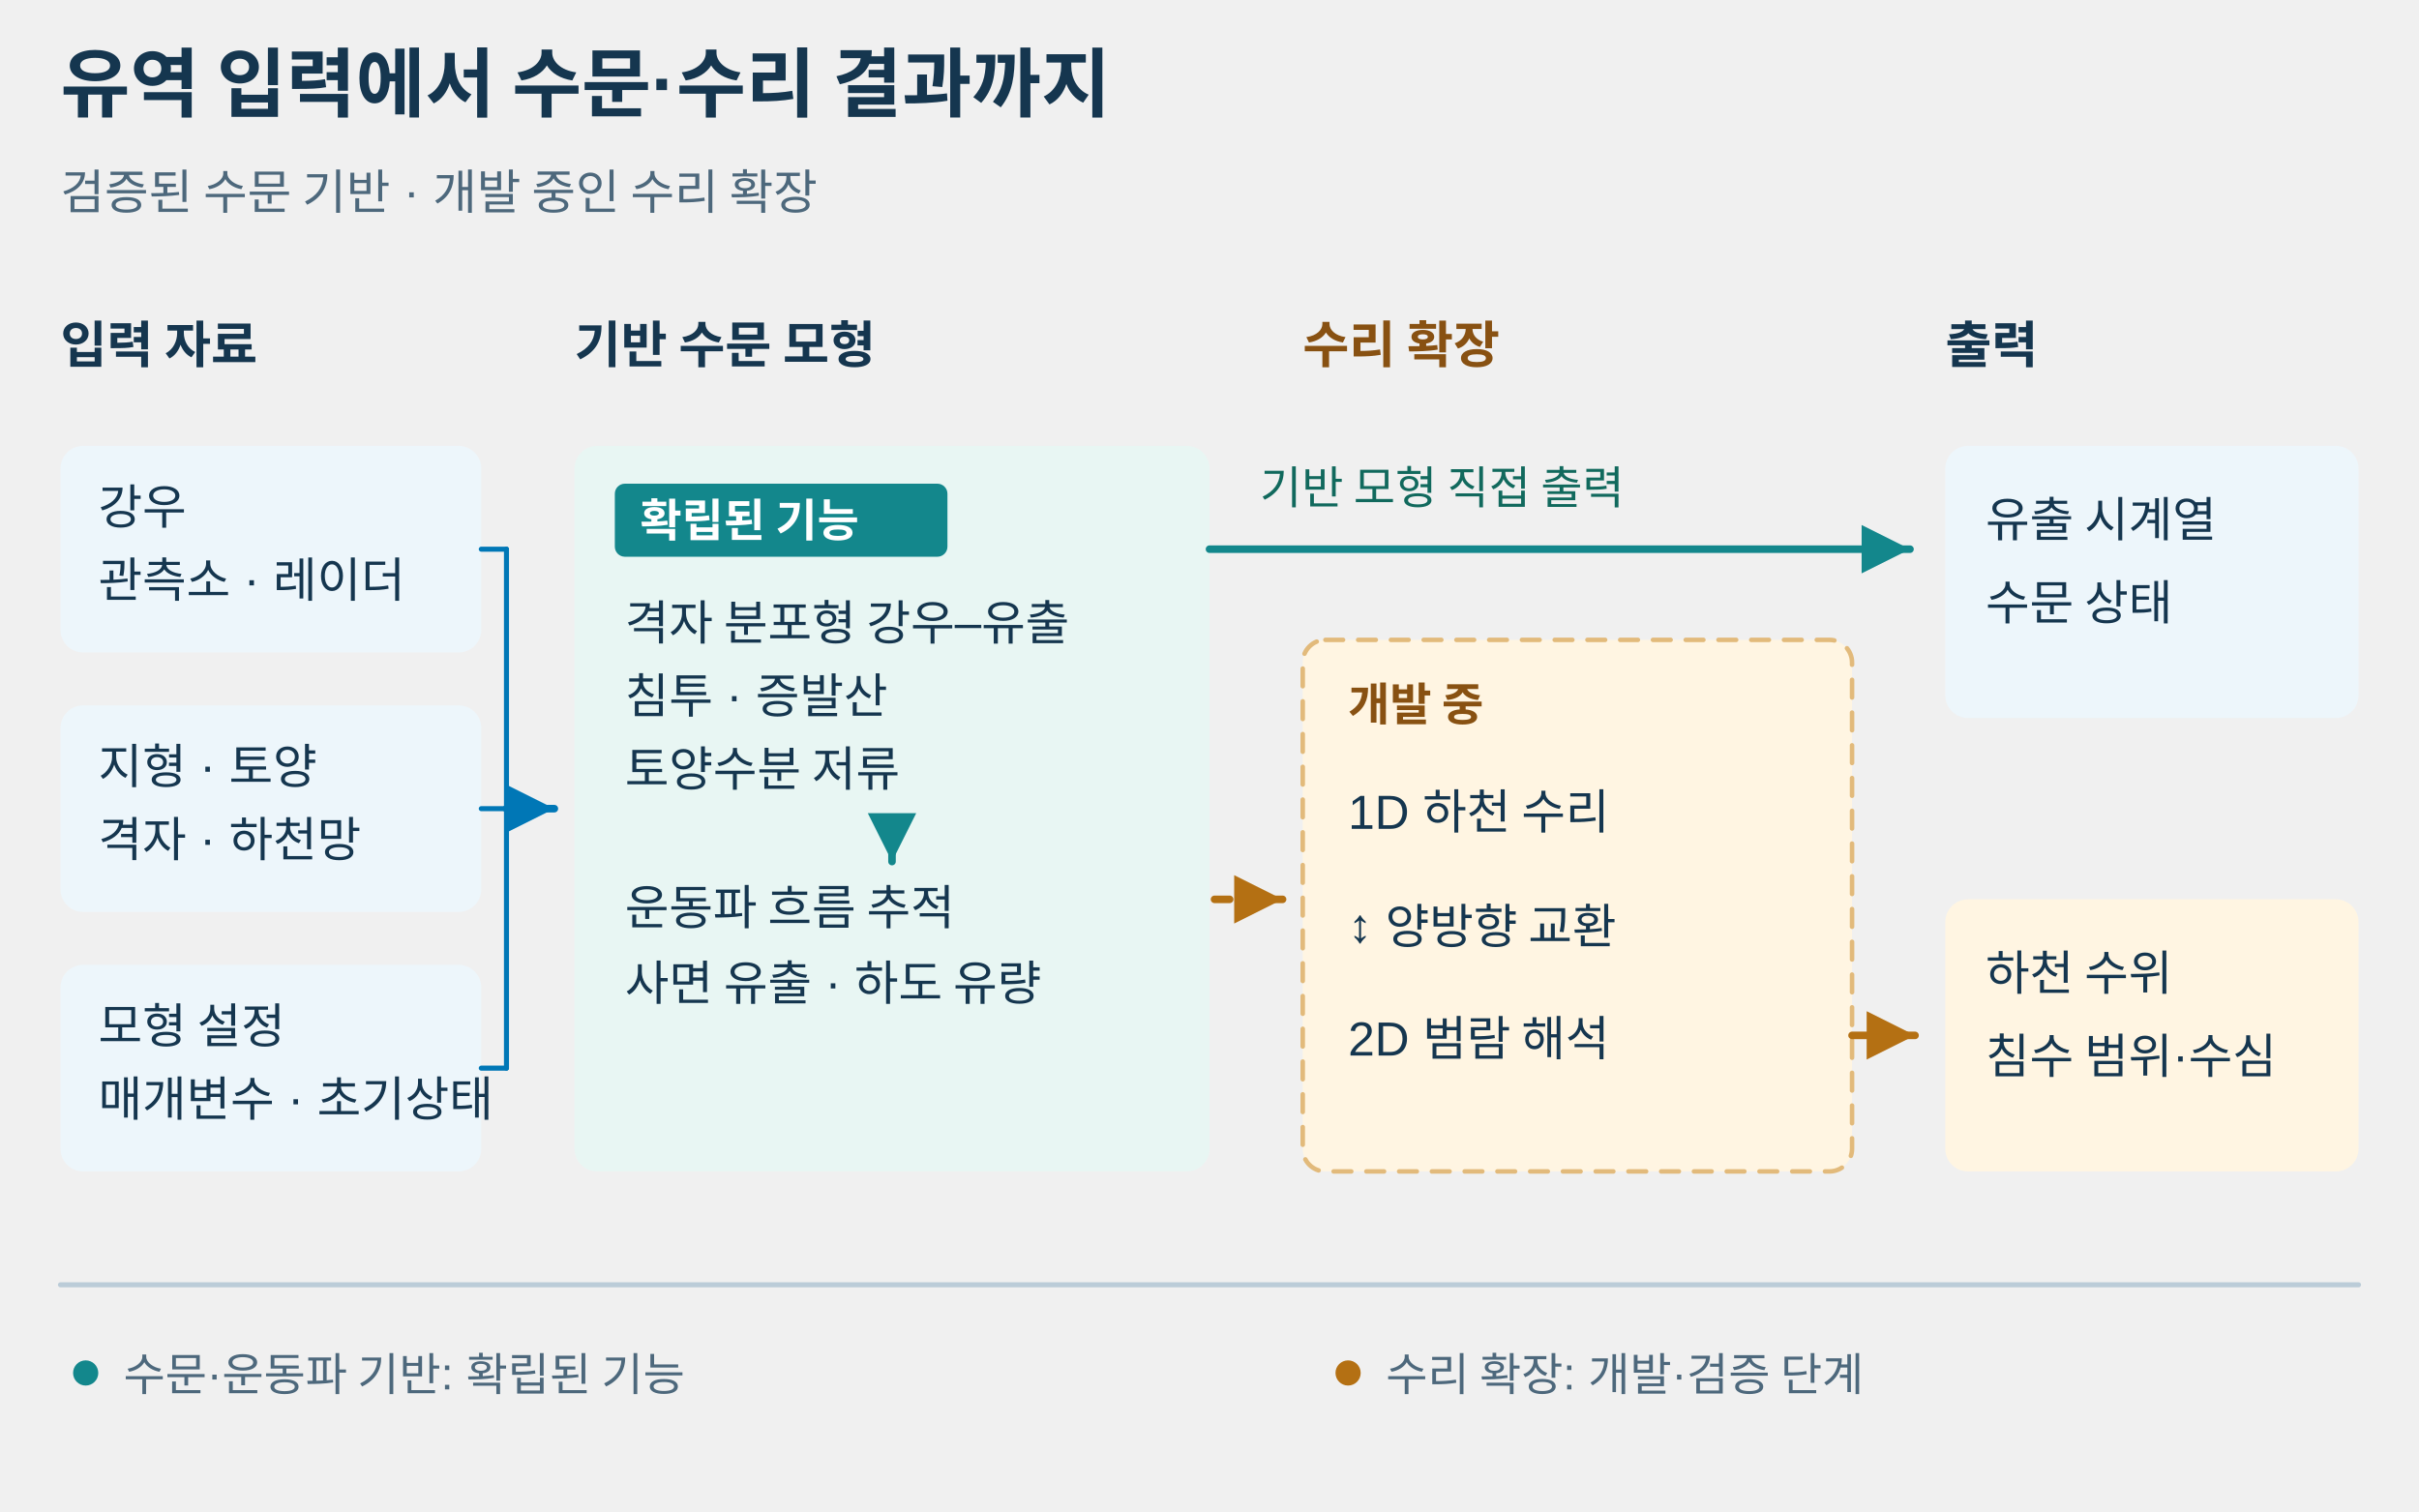
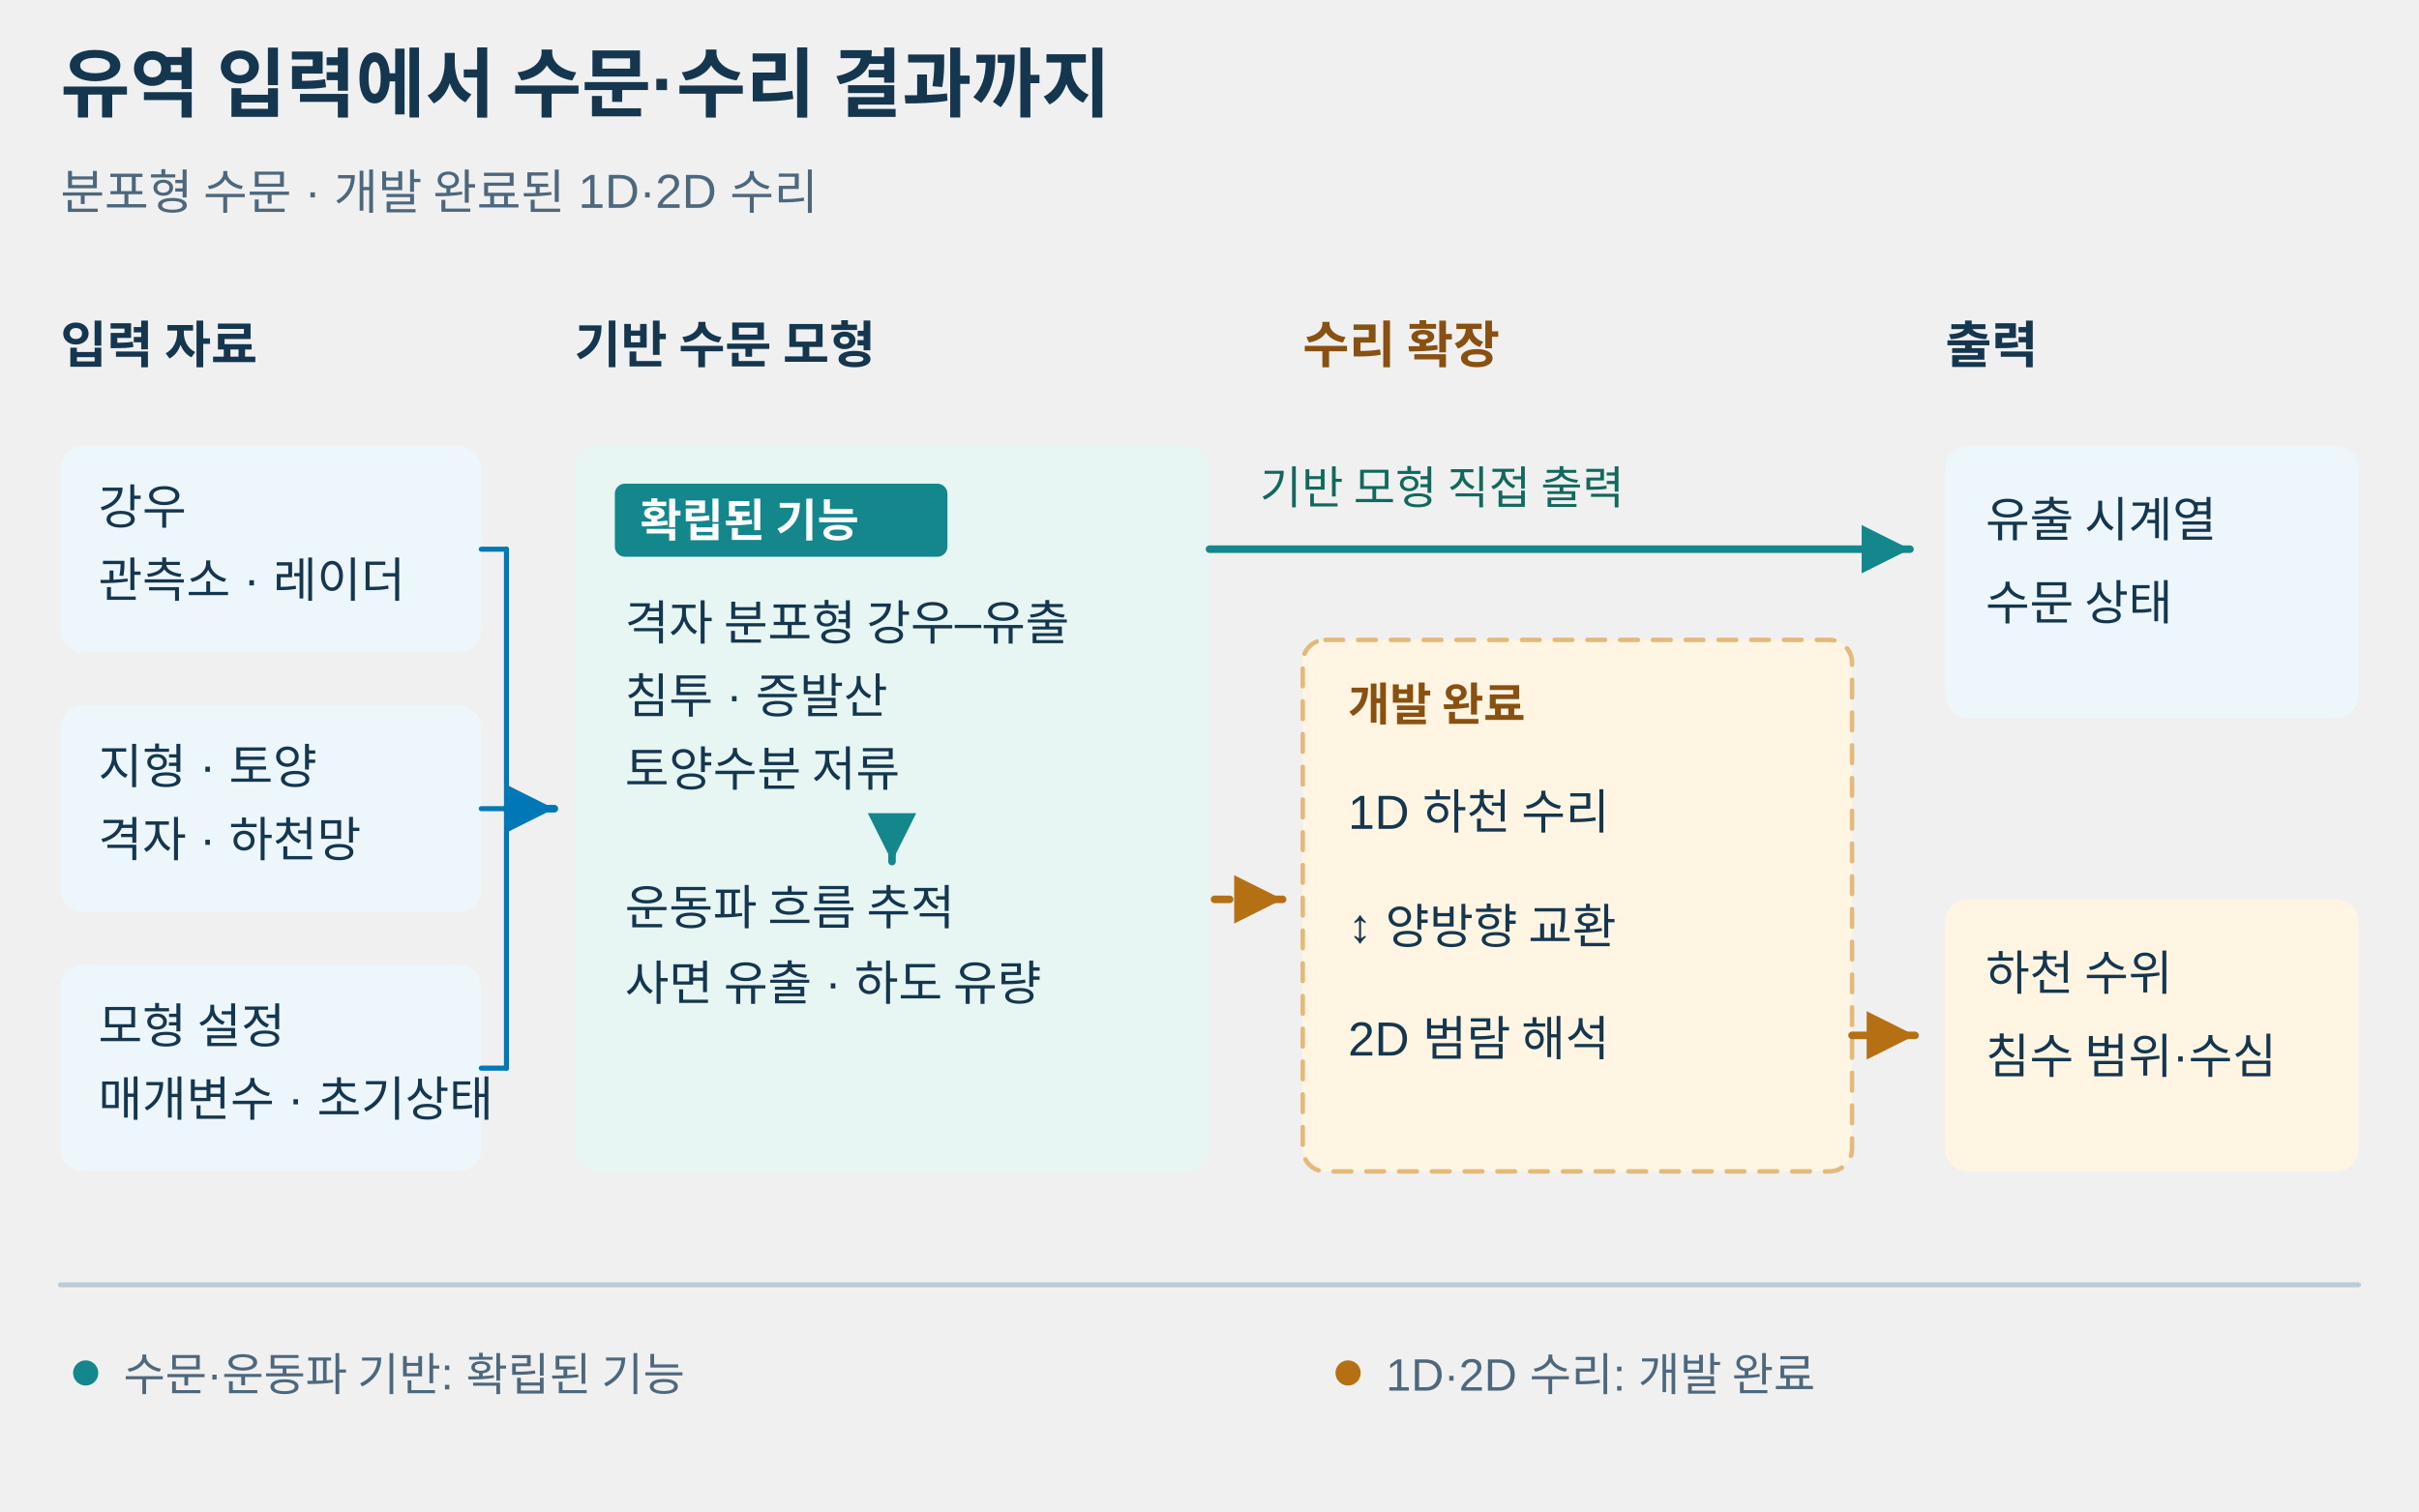
<svg xmlns="http://www.w3.org/2000/svg" width="960" height="600" viewBox="0 0 960 600" role="img" aria-labelledby="model-workflow-ko-title model-workflow-ko-desc" lang="ko">
  <defs>
    <marker id="model-workflow-ko-blue-arrow" viewBox="0 0 10 10" refX="9" refY="5" markerWidth="8" markerHeight="8" orient="auto-start-reverse">
      <path d="M1 1 L9 5 L1 9 Z" fill="#0077b6" />
    </marker>
    <marker id="model-workflow-ko-blue-back" viewBox="0 0 10 10" refX="9" refY="5" markerWidth="8" markerHeight="8" orient="auto-start-reverse">
      <path d="M1 1 L9 5 L1 9 Z" fill="#0077b6" />
    </marker>
    <marker id="model-workflow-ko-teal-arrow" viewBox="0 0 10 10" refX="9" refY="5" markerWidth="8" markerHeight="8" orient="auto-start-reverse">
      <path d="M1 1 L9 5 L1 9 Z" fill="#13878c" />
    </marker>
    <marker id="model-workflow-ko-teal-back" viewBox="0 0 10 10" refX="9" refY="5" markerWidth="8" markerHeight="8" orient="auto-start-reverse">
      <path d="M1 1 L9 5 L1 9 Z" fill="#13878c" />
    </marker>
    <marker id="model-workflow-ko-amber-arrow" viewBox="0 0 10 10" refX="9" refY="5" markerWidth="8" markerHeight="8" orient="auto-start-reverse">
      <path d="M1 1 L9 5 L1 9 Z" fill="#b47013" />
    </marker>
    <marker id="model-workflow-ko-amber-back" viewBox="0 0 10 10" refX="9" refY="5" markerWidth="8" markerHeight="8" orient="auto-start-reverse">
      <path d="M1 1 L9 5 L1 9 Z" fill="#b47013" />
    </marker>
  </defs>
  <g font-family="Pretendard, Noto Sans KR, Malgun Gothic, Arial, sans-serif" stroke-linecap="round" stroke-linejoin="round">
    <text x="24" y="44" font-size="30" font-weight="700" fill="#15364f" text-anchor="start">유역 입력에서 수문·수리 결과까지</text>
-     <text x="24" y="83" font-size="19" font-weight="400" fill="#4d687c" text-anchor="start">검증된 수문 기반 · 개발 중인 수리 확장</text>
+     <text x="24" y="83" font-size="19" font-weight="400" fill="#4d687c" text-anchor="start">분포형 수문 · 개발 완료된 1D·2D 수리</text>
    <text x="24" y="144" font-size="20" font-weight="700" fill="#15364f" text-anchor="start">입력 자료</text>
    <text x="228" y="144" font-size="20" font-weight="700" fill="#15364f" text-anchor="start">기반 수문 모형</text>
    <text x="517" y="144" font-size="20" font-weight="700" fill="#885112" text-anchor="start">수리 확장</text>
    <text x="772" y="144" font-size="20" font-weight="700" fill="#15364f" text-anchor="start">출력</text>
    <rect x="24" y="177" width="167" height="82" rx="9" fill="#edf6fb" stroke="none" stroke-width="1.8" />
    <text x="39" y="208" font-size="19" font-weight="400" fill="#15364f" text-anchor="start">강우</text>
    <text x="39" y="237" font-size="19" font-weight="400" fill="#15364f" text-anchor="start">관측소 · 레이더</text>
    <rect x="24" y="280" width="167" height="82" rx="9" fill="#edf6fb" stroke="none" stroke-width="1.8" />
    <text x="39" y="311" font-size="19" font-weight="400" fill="#15364f" text-anchor="start">지형 · 토양</text>
    <text x="39" y="340" font-size="19" font-weight="400" fill="#15364f" text-anchor="start">격자 · 하천망</text>
    <rect x="24" y="383" width="167" height="82" rx="9" fill="#edf6fb" stroke="none" stroke-width="1.8" />
    <text x="39" y="414" font-size="19" font-weight="400" fill="#15364f" text-anchor="start">모형 설정</text>
    <text x="39" y="443" font-size="19" font-weight="400" fill="#15364f" text-anchor="start">매개변수 · 초기상태</text>
    <line x1="201" y1="218" x2="201" y2="424" stroke="#0077b6" stroke-width="2" />
    <line x1="191" y1="218" x2="201" y2="218" stroke="#0077b6" stroke-width="2" />
    <line x1="191" y1="321" x2="201" y2="321" stroke="#0077b6" stroke-width="2" />
    <line x1="191" y1="424" x2="201" y2="424" stroke="#0077b6" stroke-width="2" />
    <line x1="201" y1="321" x2="220" y2="321" stroke="#0077b6" stroke-width="3" marker-end="url(#model-workflow-ko-blue-arrow)" />
    <rect x="228" y="177" width="252" height="288" rx="9" fill="#e8f6f3" stroke="none" stroke-width="1.8" />
    <rect x="244" y="192" width="132" height="29" rx="4" fill="#13878c" stroke="none" stroke-width="1.8" />
    <text x="254" y="213" font-size="18" font-weight="700" fill="#ffffff" text-anchor="start">확립된 기능</text>
    <text x="248" y="254" font-size="19" font-weight="400" fill="#15364f" text-anchor="start">격자 분포형 강우–유출</text>
    <text x="248" y="283" font-size="19" font-weight="400" fill="#15364f" text-anchor="start">침투 · 증발산</text>
    <text x="248" y="312" font-size="19" font-weight="400" fill="#15364f" text-anchor="start">토양수분 저류</text>
    <line x1="354" y1="327" x2="354" y2="342" stroke="#13878c" stroke-width="3" marker-end="url(#model-workflow-ko-teal-arrow)" />
    <text x="248" y="367" font-size="19" font-weight="400" fill="#15364f" text-anchor="start">운동파 흐름 추적</text>
    <text x="248" y="397" font-size="19" font-weight="400" fill="#15364f" text-anchor="start">사면 유출 · 하도 유량</text>
    <line x1="482" y1="357" x2="509" y2="357" stroke="#b47013" stroke-width="3" stroke-dasharray="6 6" marker-end="url(#model-workflow-ko-amber-arrow)" />
    <rect x="517" y="254" width="218" height="211" rx="9" fill="#fff5e2" stroke="#e2ba7b" stroke-width="1.8" stroke-dasharray="7 6" />
-     <text x="535" y="286" font-size="18" font-weight="700" fill="#885112" text-anchor="start">개발 중</text>
+     <text x="535" y="286" font-size="18" font-weight="700" fill="#885112" text-anchor="start">개발 완료</text>
    <text x="535" y="329" font-size="19" font-weight="400" fill="#15364f" text-anchor="start">1D 하천 수리</text>
    <text x="535" y="374" font-size="19" font-weight="400" fill="#15364f" text-anchor="start">↕ 양방향 교환</text>
    <text x="535" y="419" font-size="19" font-weight="400" fill="#15364f" text-anchor="start">2D 범람 해석</text>
    <rect x="772" y="177" width="164" height="108" rx="9" fill="#edf6fb" stroke="none" stroke-width="1.8" />
    <text x="788" y="213" font-size="19" font-weight="400" fill="#15364f" text-anchor="start">유출 시계열</text>
    <text x="788" y="246" font-size="19" font-weight="400" fill="#15364f" text-anchor="start">수문 상태</text>
    <rect x="772" y="357" width="164" height="108" rx="9" fill="#fff5e2" stroke="none" stroke-width="1.8" />
    <text x="788" y="393" font-size="19" font-weight="400" fill="#15364f" text-anchor="start">하천 수위</text>
    <text x="788" y="426" font-size="19" font-weight="400" fill="#15364f" text-anchor="start">침수 범위·수심</text>
    <path d="M480 218 H758" fill="none" stroke="#13878c" stroke-width="3" marker-end="url(#model-workflow-ko-teal-arrow)" stroke-linecap="round" stroke-linejoin="round" />
    <line x1="735" y1="411" x2="760" y2="411" stroke="#b47013" stroke-width="3" marker-end="url(#model-workflow-ko-amber-arrow)" />
    <text x="500" y="200" font-size="18" font-weight="400" fill="#11695d" text-anchor="start">기반 모형 직접 출력</text>
    <line x1="24" y1="510" x2="936" y2="510" stroke="#bbccd8" stroke-width="2" />
    <circle cx="34" cy="545" r="5" fill="#13878c" stroke="none" stroke-width="2" />
    <text x="49" y="552" font-size="18" font-weight="400" fill="#4d687c" text-anchor="start">수문·운동파 기반: 확립된 기능</text>
    <circle cx="535" cy="545" r="5" fill="#b47013" stroke="none" stroke-width="2" />
-     <text x="550" y="552" font-size="18" font-weight="400" fill="#4d687c" text-anchor="start">수리 확장: 개발·검증 단계</text>
+     <text x="550" y="552" font-size="18" font-weight="400" fill="#4d687c" text-anchor="start">1D·2D 수리: 개발 완료</text>
  </g>
</svg>
